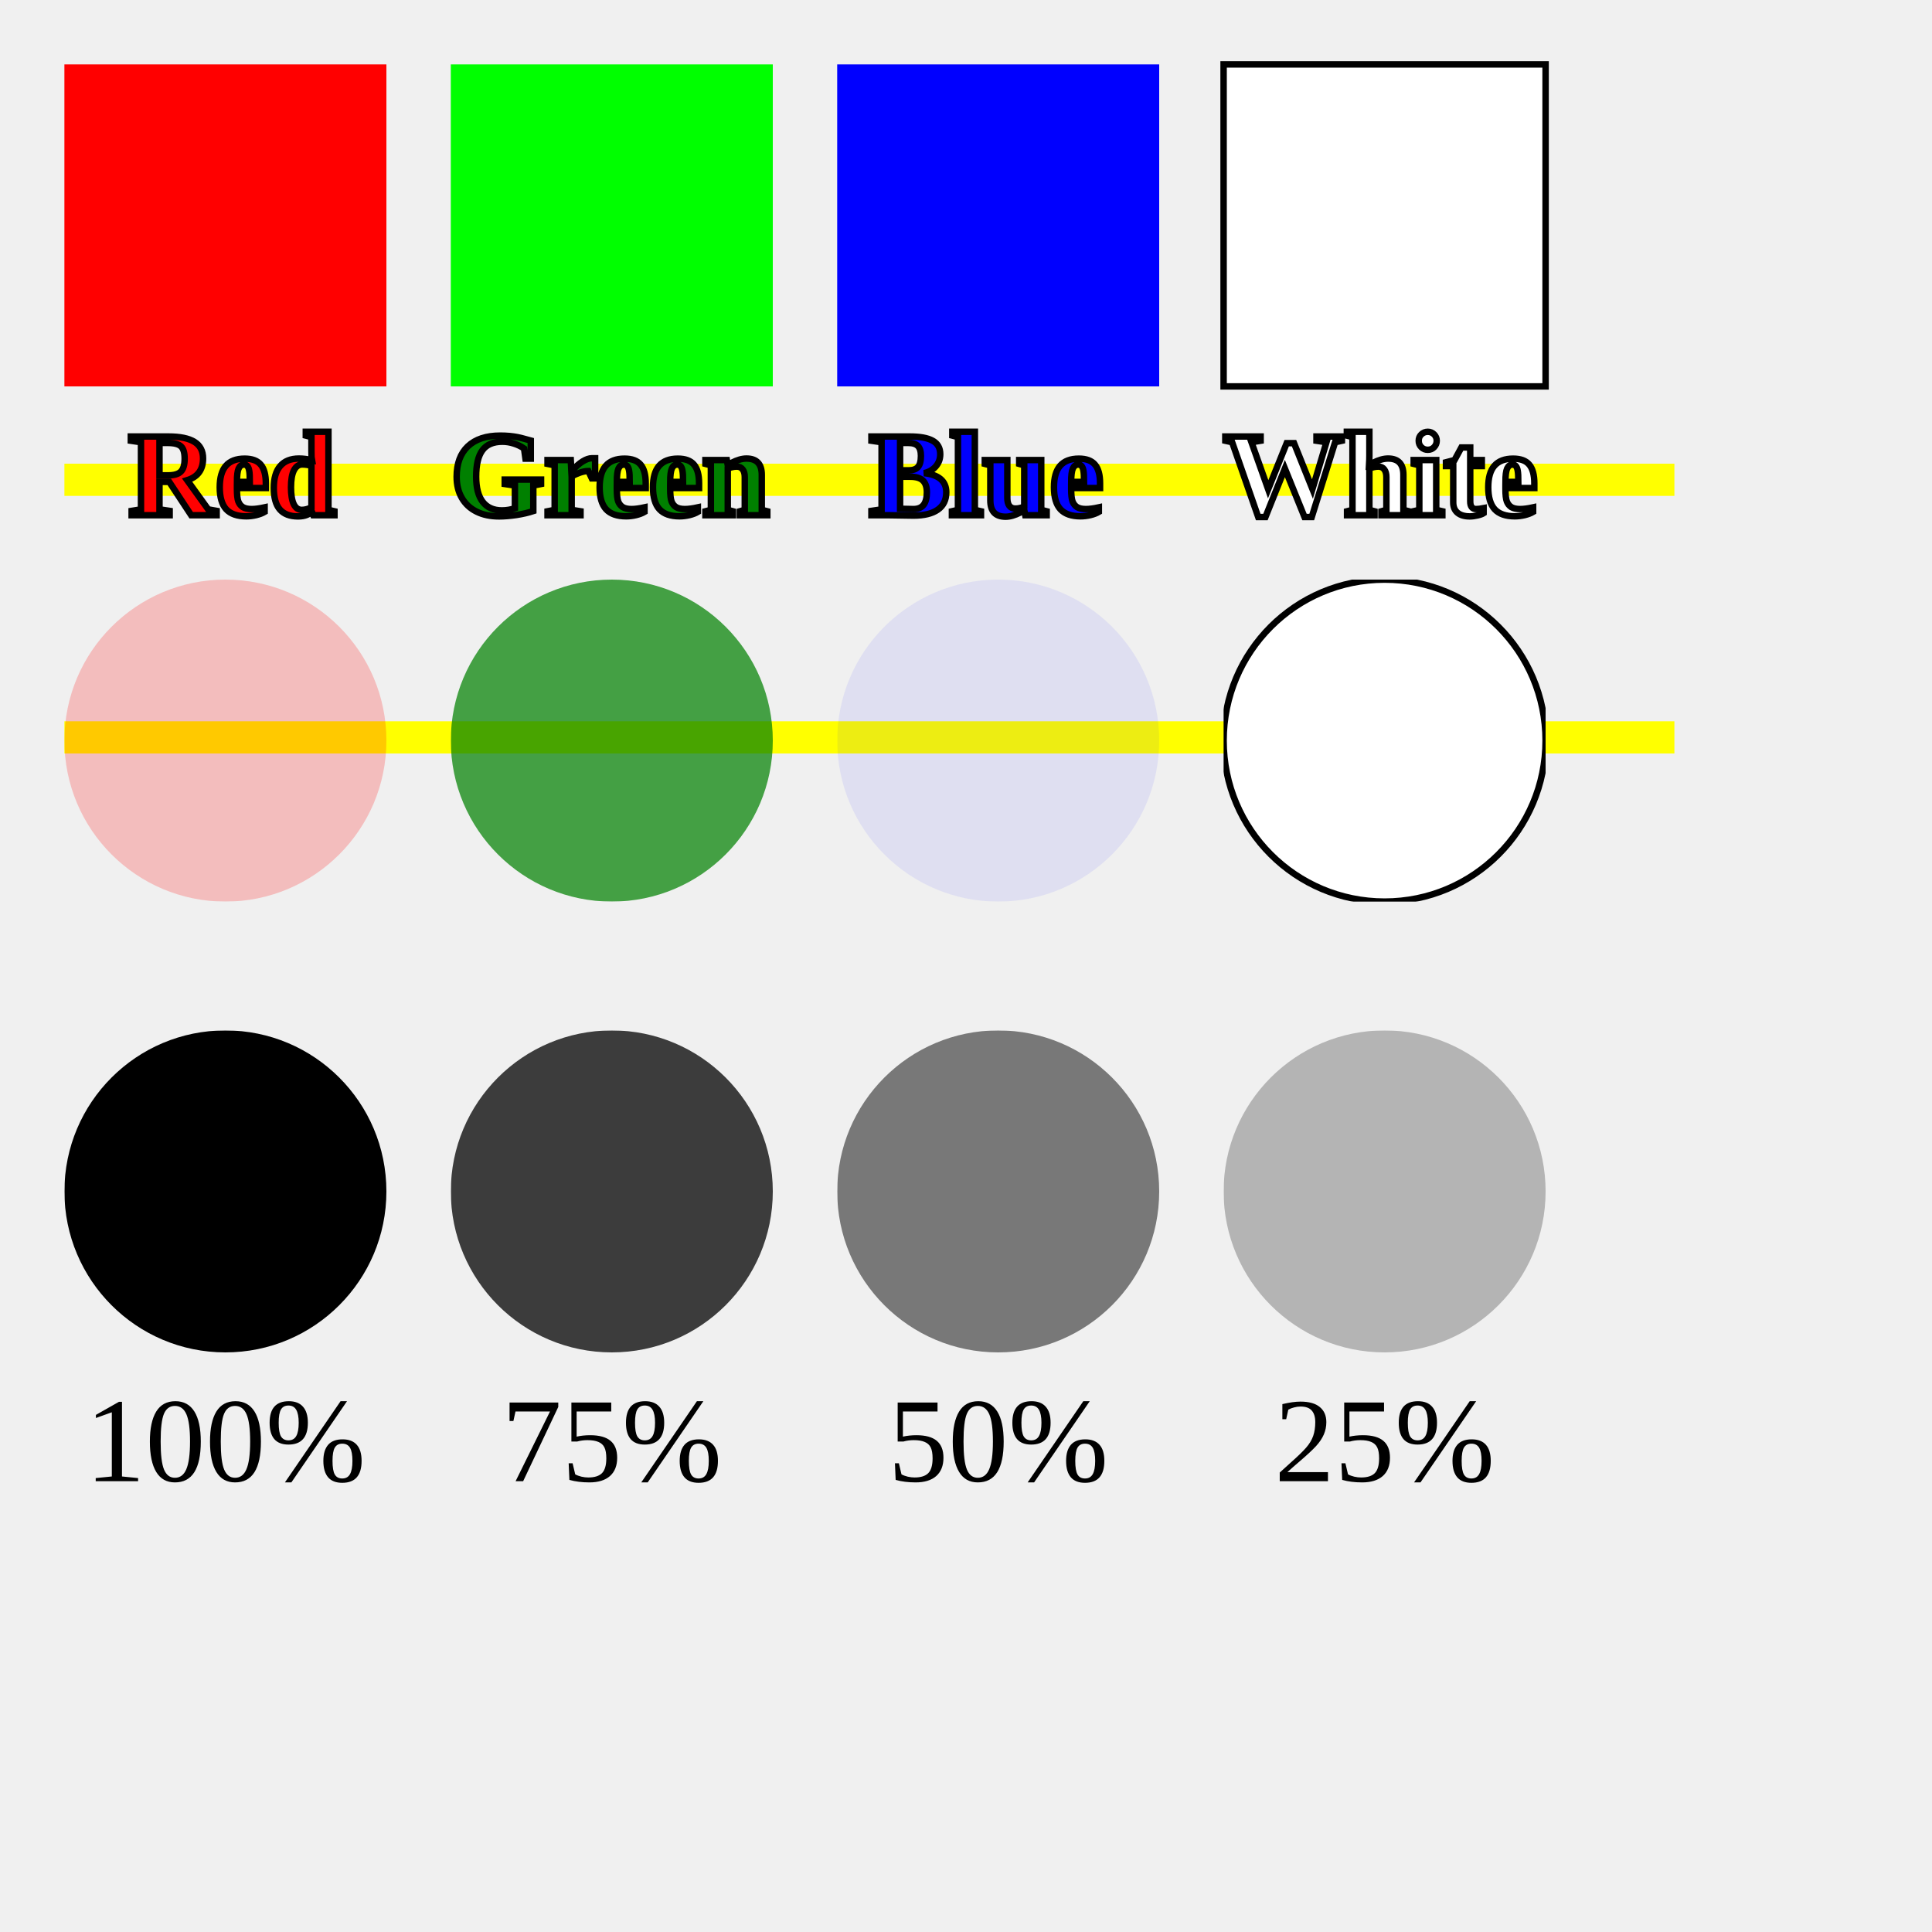
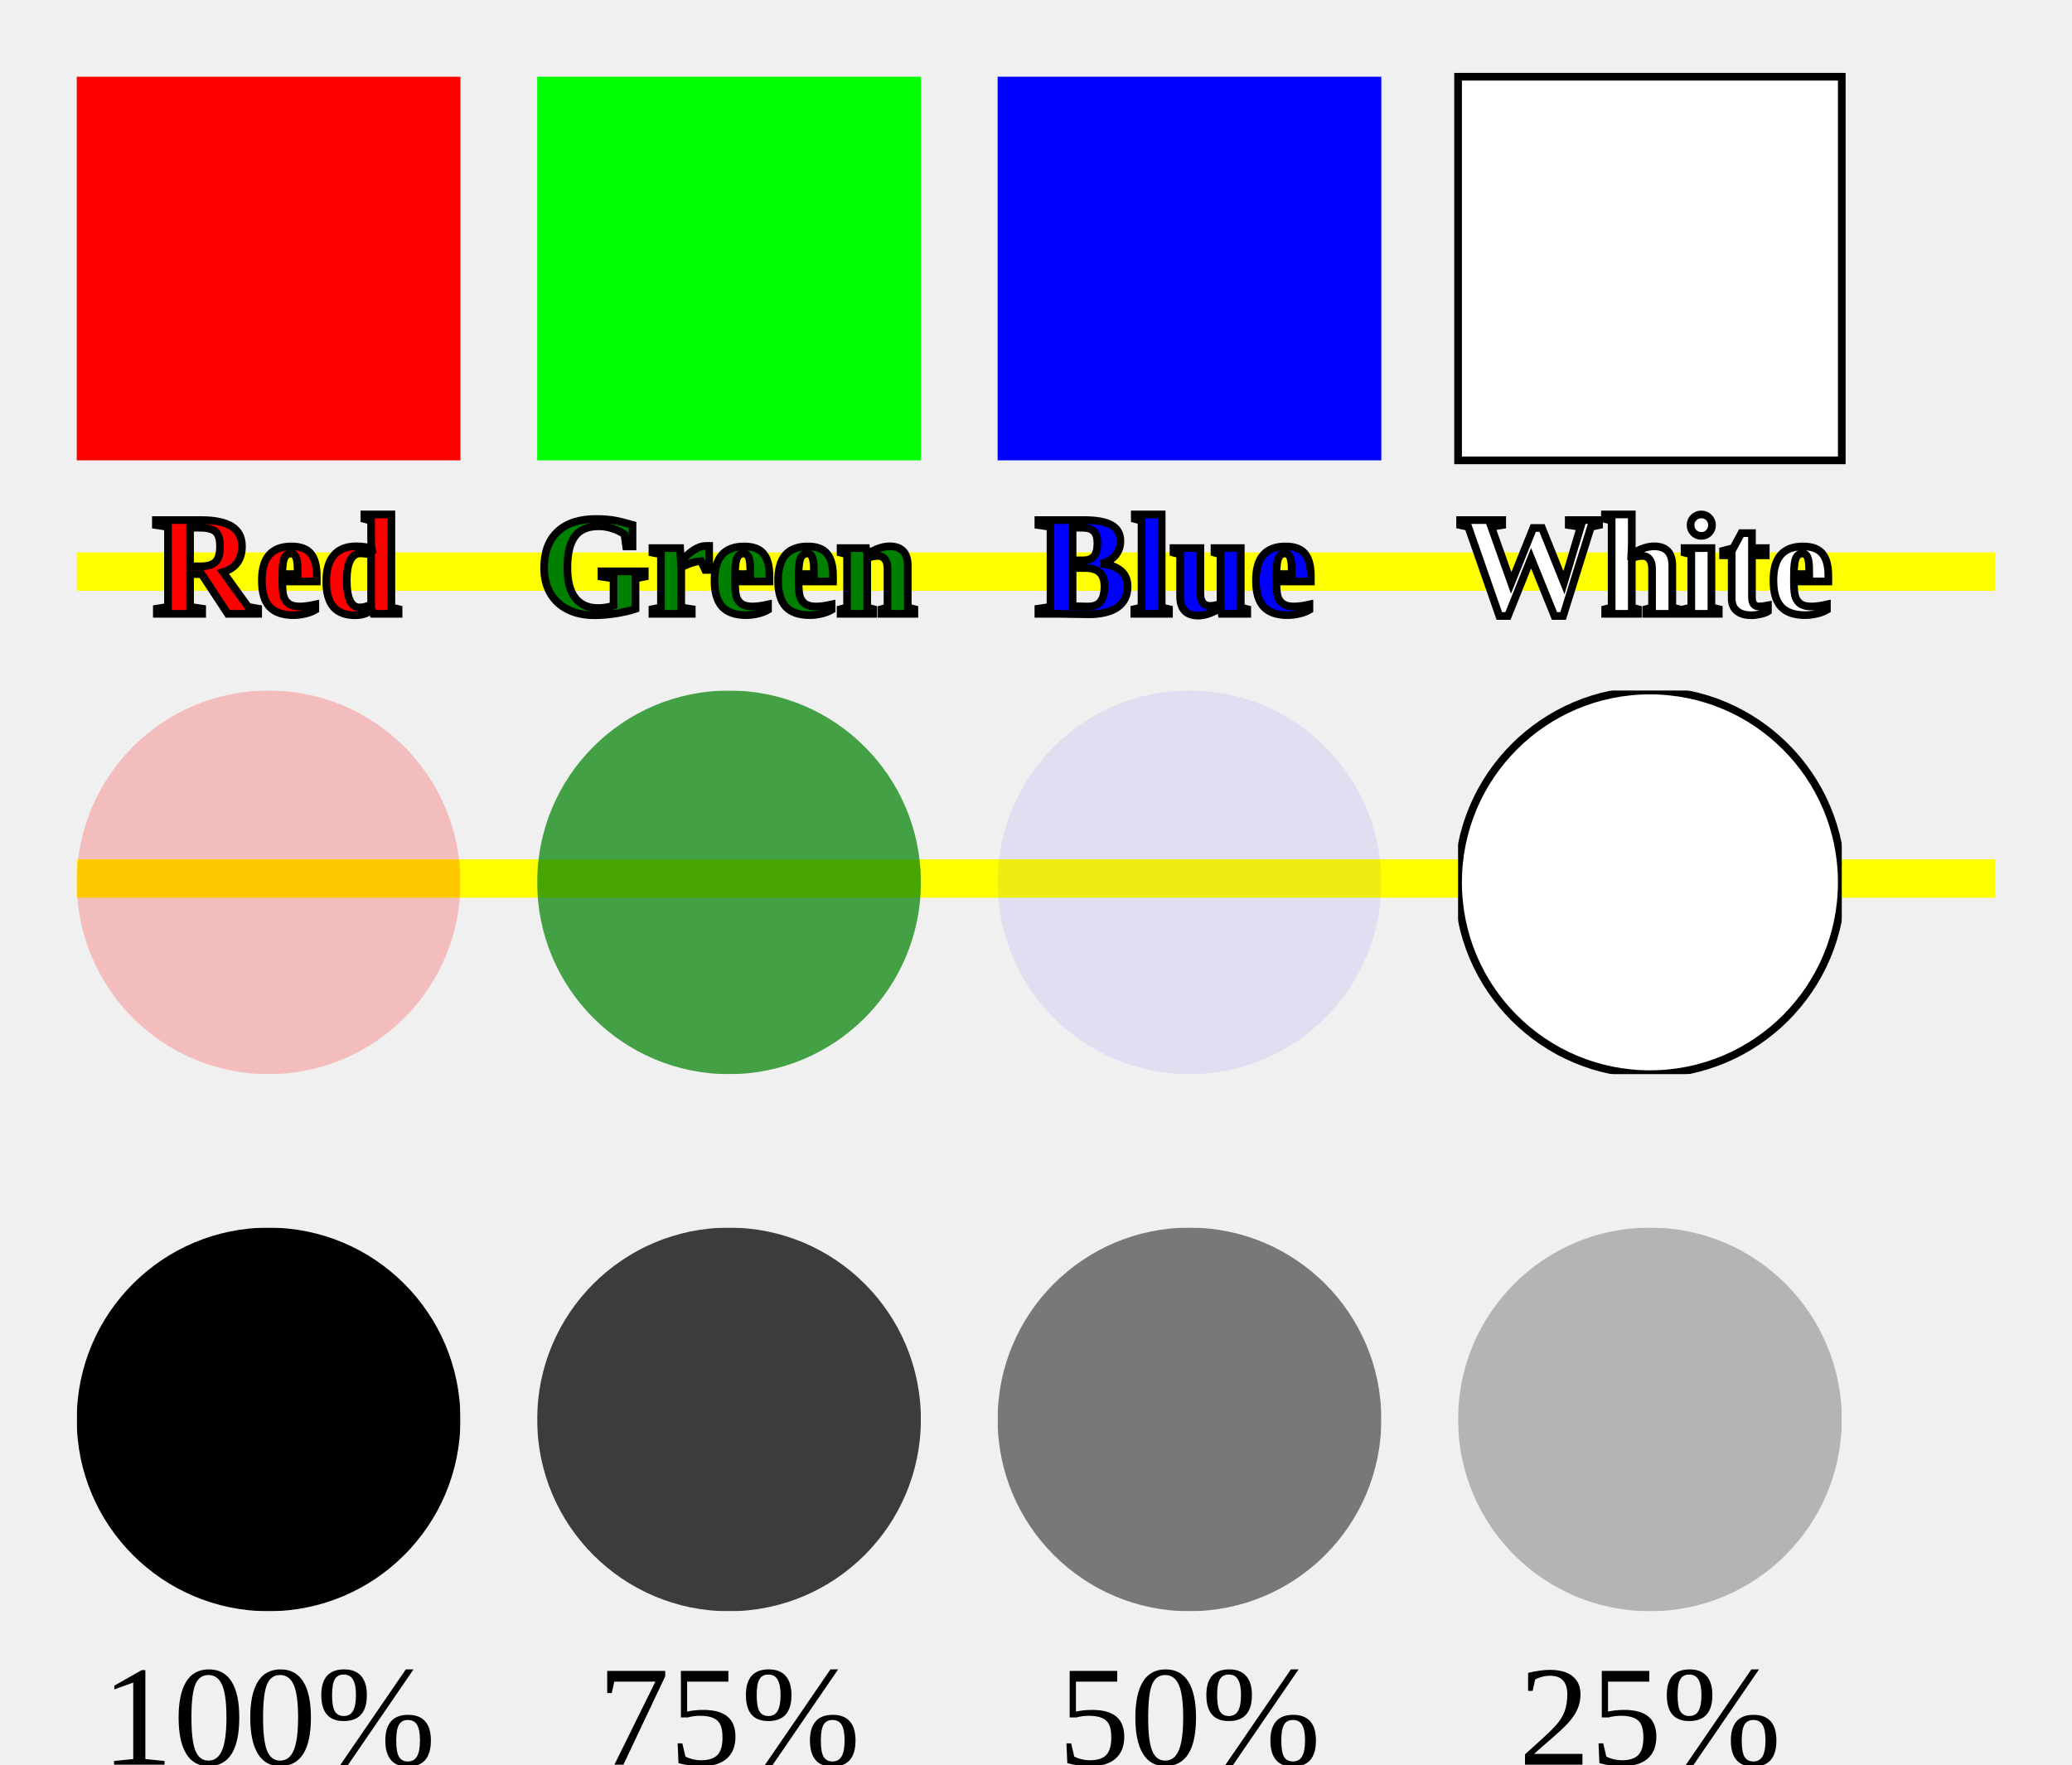
- <svg xmlns="http://www.w3.org/2000/svg" width="300" height="300" viewBox="0 0 300 300">
+ <svg xmlns="http://www.w3.org/2000/svg" width="270" height="230" viewBox="0 0 270 230">
  <defs>
    <mask id="red_mask" x="0" y="0" width="1" height="1" maskContentUnits="objectBoundingBox">
      <rect width="1" height="1" x="0" y="0" fill="#f00" />
    </mask>
    <mask id="green_mask" x="0" y="0" width="1" height="1" maskContentUnits="objectBoundingBox">
      <rect width="1" height="1" x="0" y="0" fill="#0f0" />
    </mask>
    <mask id="blue_mask" x="0" y="0" width="1" height="1" maskContentUnits="objectBoundingBox">
      <rect width="1" height="1" x="0" y="0" fill="#00f" />
    </mask>
    <mask id="white_mask" x="0" y="0" width="1" height="1" maskContentUnits="objectBoundingBox">
      <rect width="1" height="1" x="0" y="0" fill="#fff" />
    </mask>
    <mask id="full_mask" x="0" y="0" width="1" height="1" maskContentUnits="objectBoundingBox">
      <rect x="0" y="0" width="1" height="1" style="fill:white; fill-opacity:1.0;" />
    </mask>
    <mask id="three_mask" x="0" y="0" width="1" height="1" maskContentUnits="objectBoundingBox">
      <rect x="0" y="0" width="1" height="1" style="fill:white; fill-opacity:0.75;" />
    </mask>
    <mask id="half_mask" x="0" y="0" width="1" height="1" maskContentUnits="objectBoundingBox">
      <rect x="0" y="0" width="1" height="1" style="fill:white; fill-opacity:0.5;" />
    </mask>
    <mask id="one_mask" x="0" y="0" width="1" height="1" maskContentUnits="objectBoundingBox">
      <rect x="0" y="0" width="1" height="1" style="fill:white; fill-opacity:0.25;" />
    </mask>
  </defs>
  <rect width="50" height="50" x="10" y="10" fill="#f00" />
  <rect width="50" height="50" x="70" y="10" fill="#0f0" />
  <rect width="50" height="50" x="130" y="10" fill="#00f" />
  <rect width="50" height="50" x="190" y="10" fill="#fff" stroke="black" />
  <rect width="250" height="5" x="10" y="72" fill="yellow" />
  <rect width="250" height="5" x="10" y="112" fill="yellow" />
  <g style="font-size:14pt;">
    <text x="20" y="80" style="stroke:black; fill:red" font-weight="bold">Red</text>
    <g style="mask:url(#red_mask); text-anchor:middle;">
      <circle cx="35" cy="115" r="25" fill="red" />
    </g>
    <text x="70" y="80" style="stroke:black; fill:green" font-weight="bold">Green</text>
    <g style="mask:url(#green_mask); text-anchor:middle;">
      <circle cx="95" cy="115" r="25" fill="green" />
    </g>
    <text x="135" y="80" style="stroke:black; fill:blue" font-weight="bold">Blue</text>
    <g style="mask:url(#blue_mask); text-anchor:middle;">
      <circle cx="155" cy="115" r="25" fill="blue" />
    </g>
    <text x="190" y="80" style="stroke:black; fill:white" font-weight="bold">White</text>
    <g style="mask:url(#white_mask); text-anchor:middle;">
      <circle cx="215" cy="115" r="25" fill="white" stroke="black" />
    </g>
  </g>
  <g transform="translate(0, 150)" style="font-size:14pt; text-anchor:middle; fill:black;">
    <g style="mask:url(#full_mask)">
      <circle cx="35" cy="35" r="25" />
    </g>
    <text x="35" y="80">100%</text>
    <g style="mask:url(#three_mask)">
      <circle cx="95" cy="35" r="25" />
    </g>
    <text x="95" y="80">75%</text>
    <g style="mask:url(#half_mask)">
      <circle cx="155" cy="35" r="25" />
    </g>
    <text x="155" y="80">50%</text>
    <g style="mask:url(#one_mask)">
      <circle cx="215" cy="35" r="25" />
    </g>
    <text x="215" y="80">25%</text>
  </g>
</svg>
